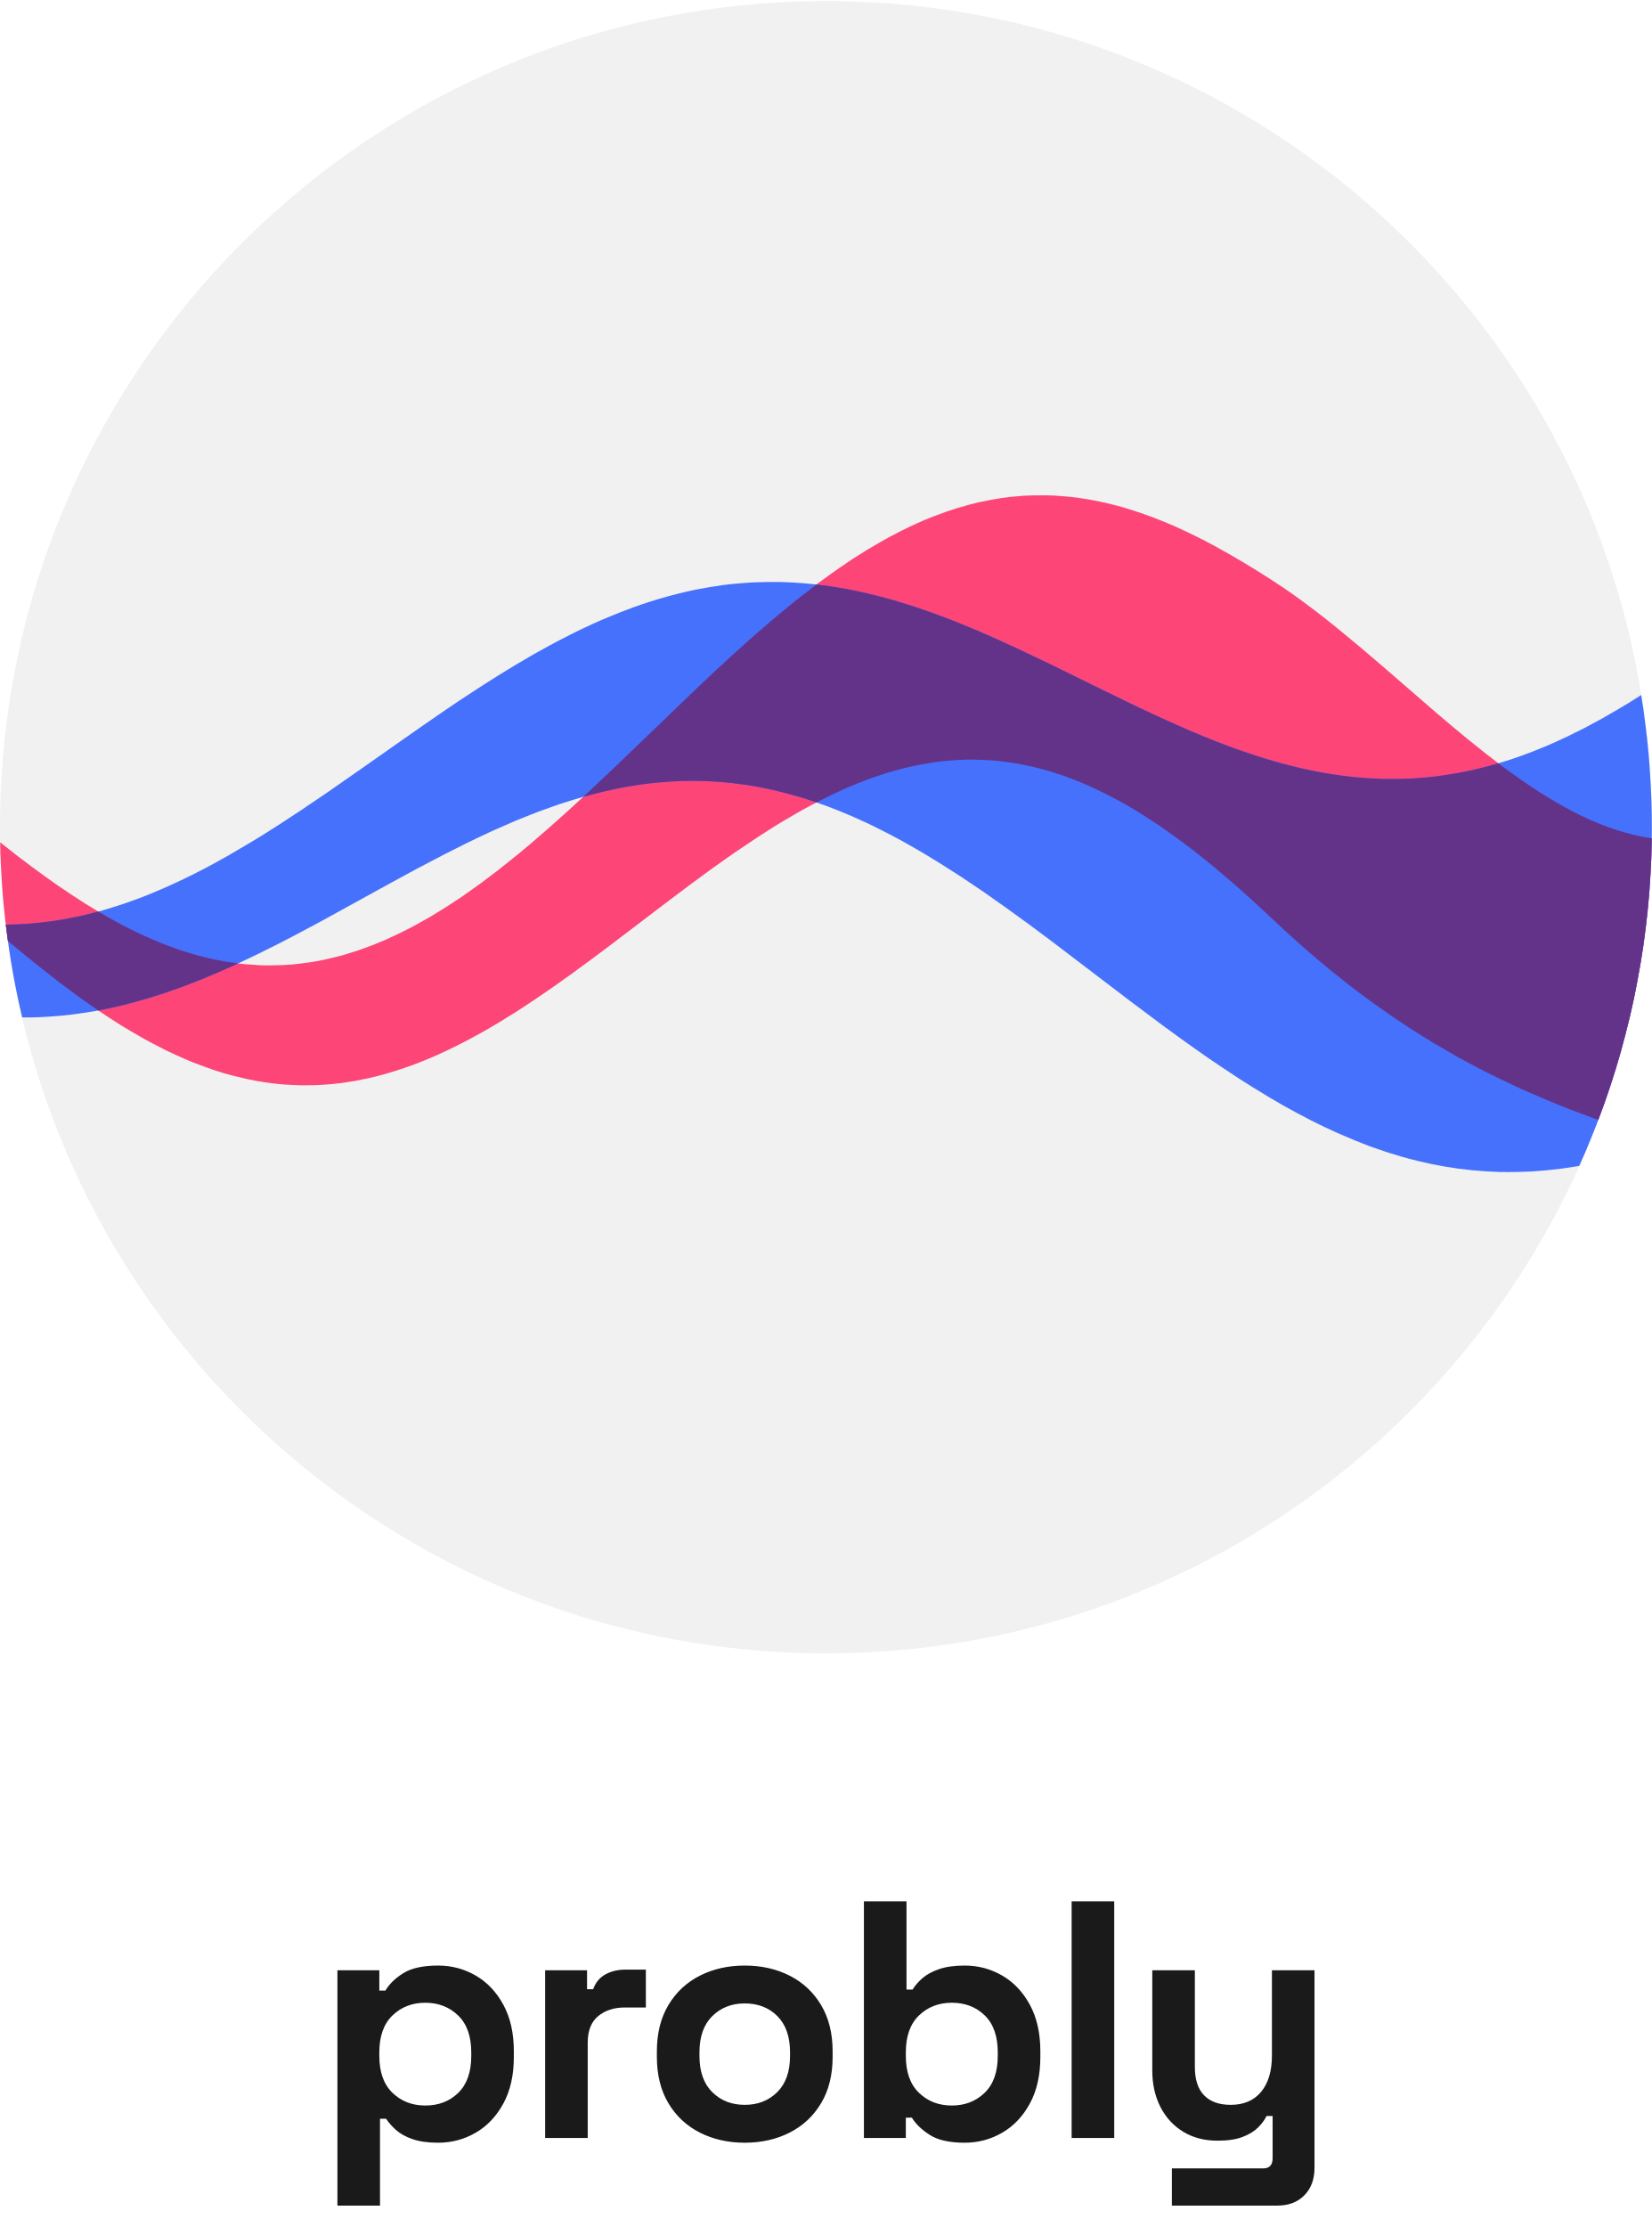
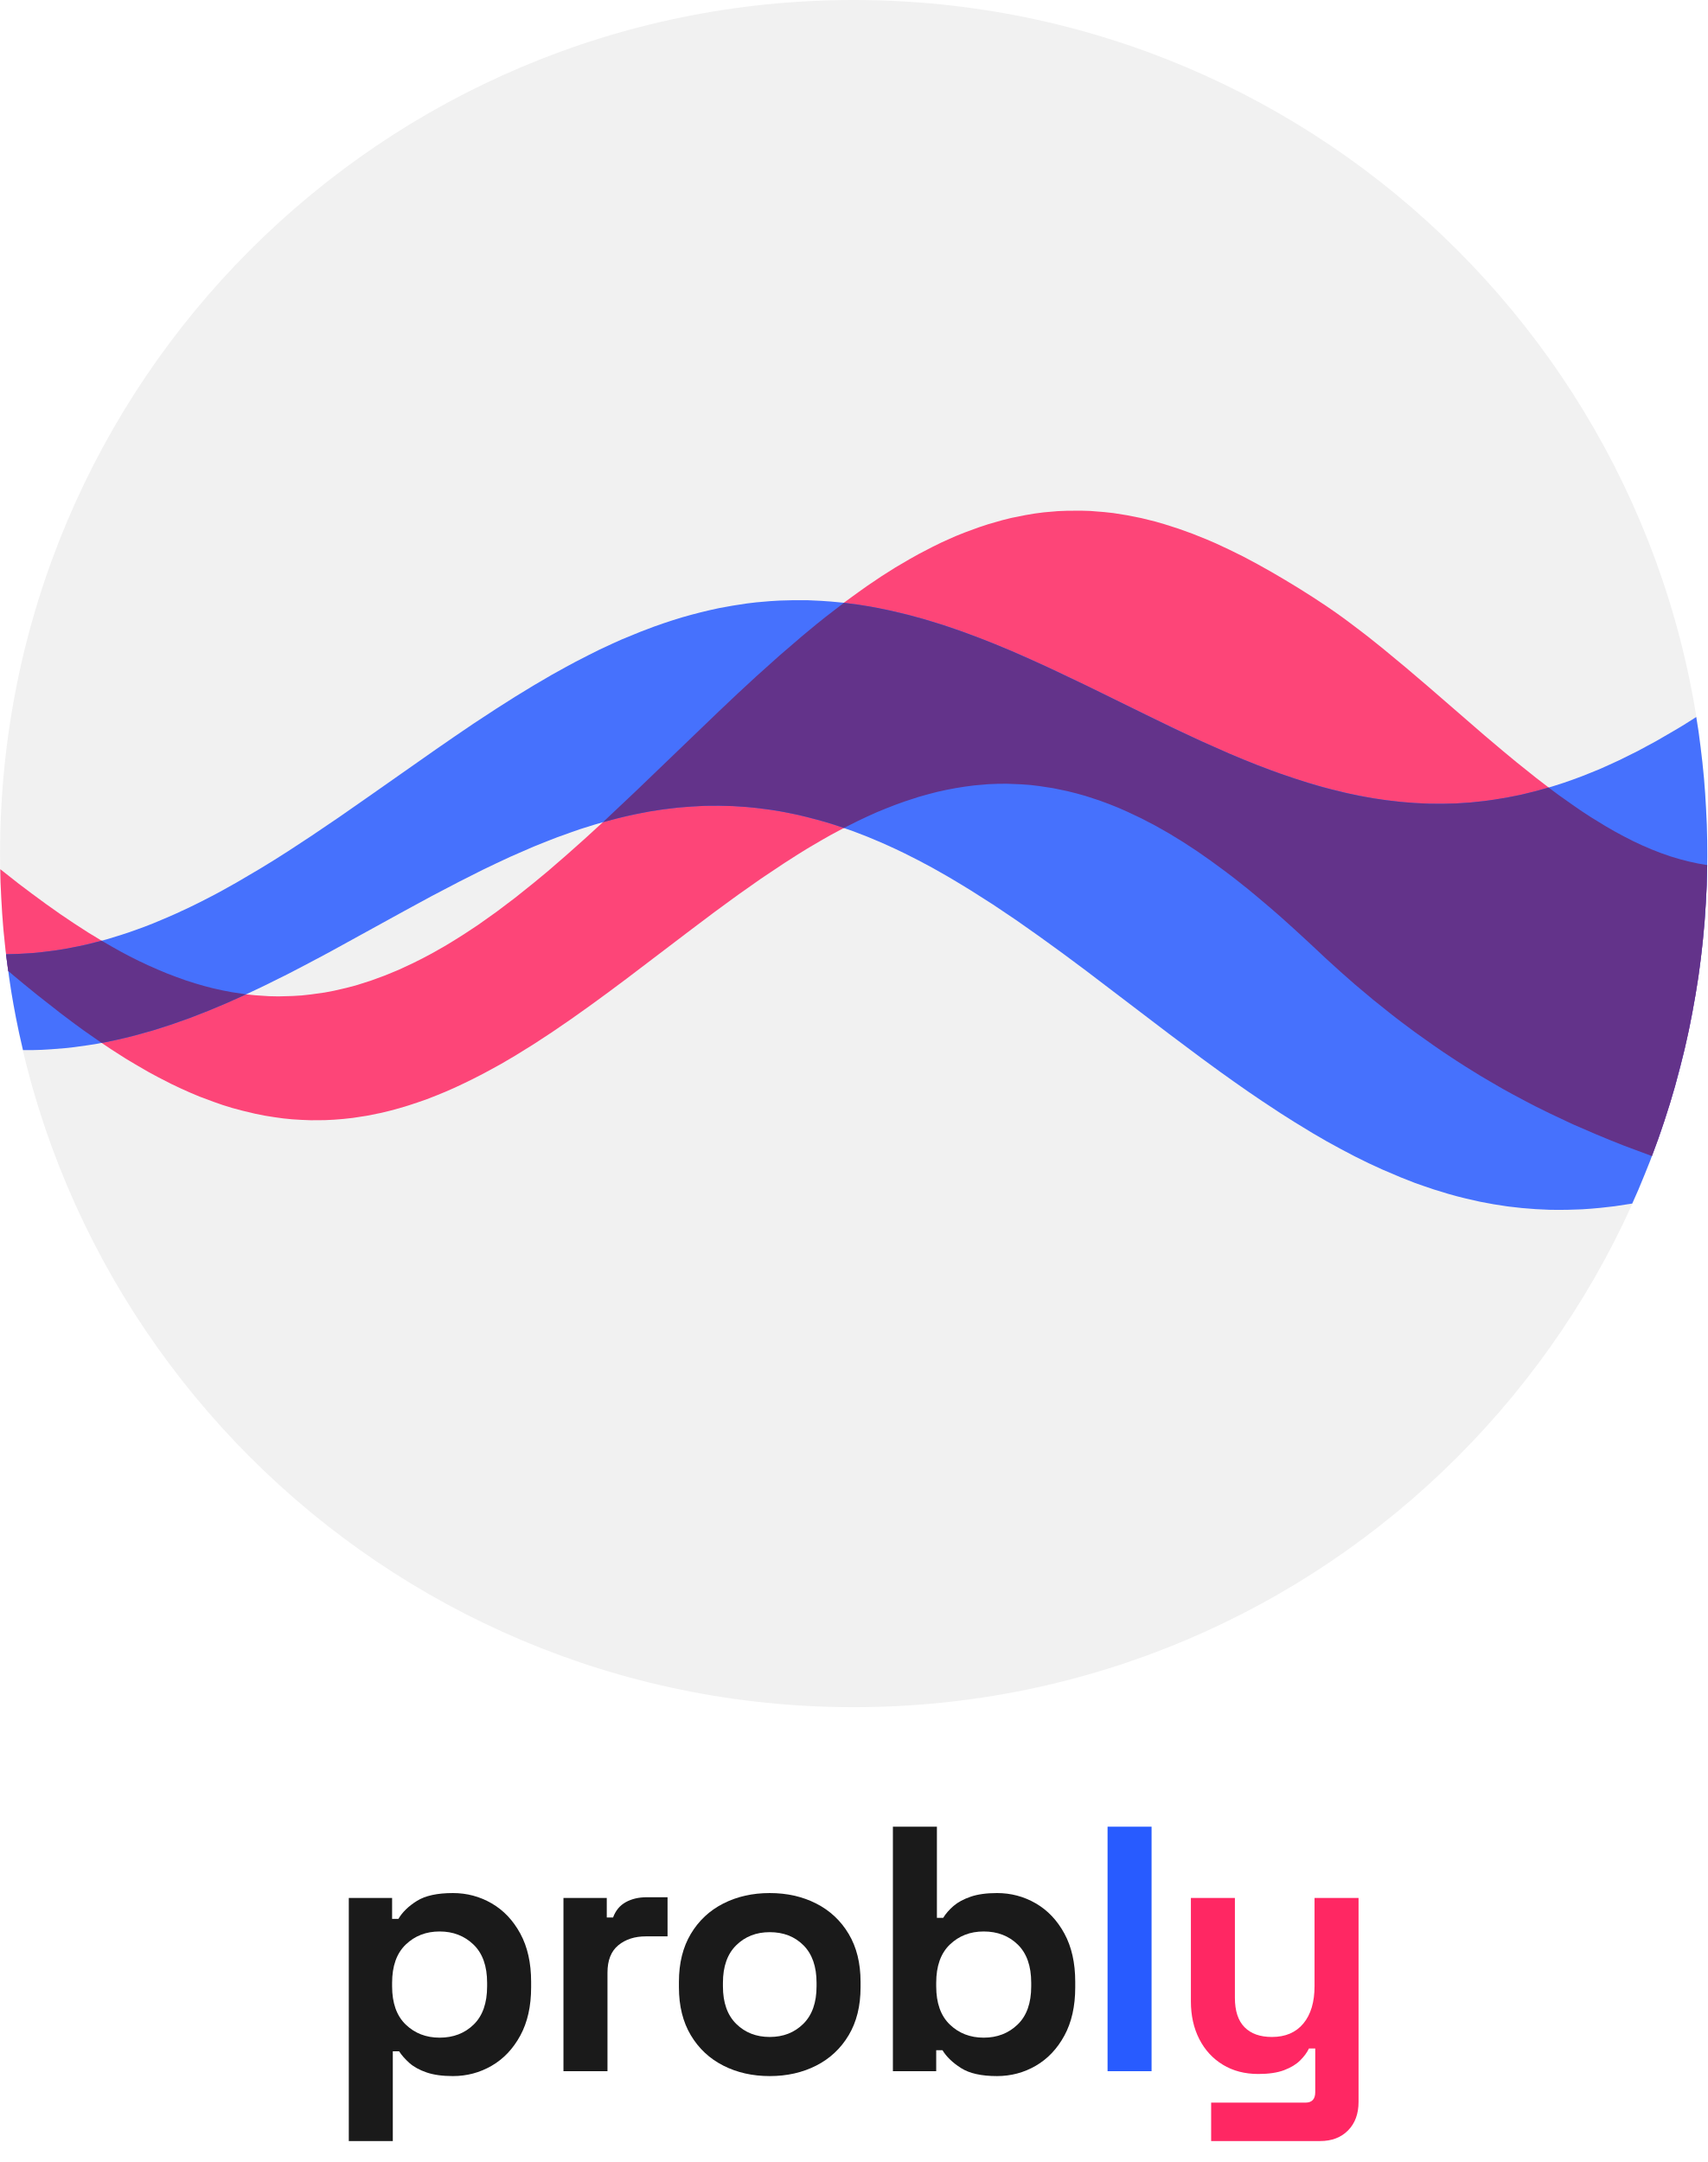
- <svg xmlns="http://www.w3.org/2000/svg" viewBox="0 0 184.00 247.76" width="184" height="248" role="img" aria-label="probly">
+ <svg xmlns="http://www.w3.org/2000/svg" viewBox="0 0 184.00 233.02" width="184" height="233" role="img" aria-label="probly">
  <g transform="translate(-8.000 -8.000) scale(1)">
    <circle cx="100" cy="100" r="92" fill="#f1f1f1" />
    <path d="M8.88,112.66 10.50,114.01 12.00,115.23 13.50,116.42 15.00,117.57 16.50,118.68 17.50,119.40 19.00,120.44 20.00,121.11 21.50,122.07 22.50,122.67 24.00,123.54 25.00,124.08 26.50,124.85 27.50,125.32 28.50,125.77 29.50,126.19 31.00,126.75 32.00,127.10 33.00,127.41 34.00,127.68 35.50,128.04 36.50,128.24 37.50,128.40 38.50,128.54 39.50,128.64 40.50,128.70 41.50,128.74 43.00,128.73 44.00,128.68 45.00,128.60 46.00,128.49 47.50,128.26 49.00,127.96 50.00,127.72 51.00,127.45 52.00,127.15 53.00,126.82 54.00,126.47 55.00,126.08 56.00,125.67 57.00,125.23 58.00,124.76 59.00,124.27 60.00,123.76 61.00,123.22 62.00,122.67 63.50,121.79 65.50,120.55 67.50,119.24 69.50,117.87 71.50,116.45 73.50,114.99 75.50,113.50 82.50,108.18 85.00,106.30 87.50,104.47 90.00,102.71 92.50,101.04 94.00,100.08 95.00,99.46 96.50,98.58 97.50,98.01 99.00,97.21 100.00,96.70 101.50,95.99 102.50,95.54 104.00,94.93 105.00,94.55 106.50,94.05 107.50,93.75 109.00,93.35 110.00,93.13 111.50,92.85 112.50,92.71 114.00,92.56 115.00,92.50 116.50,92.47 117.50,92.50 118.50,92.56 119.50,92.66 121.00,92.86 122.00,93.04 123.00,93.26 124.00,93.51 125.00,93.79 126.00,94.11 127.00,94.46 128.50,95.05 129.50,95.49 130.50,95.95 131.50,96.45 132.50,96.98 133.50,97.54 134.50,98.13 136.00,99.07 137.00,99.73 138.00,100.42 139.00,101.14 140.00,101.88 142.00,103.43 144.00,105.08 146.00,106.80 148.00,108.60 151.00,111.40 152.00,112.31 153.50,113.64 155.50,115.35 157.50,116.97 159.50,118.51 161.50,119.97 162.50,120.67 164.00,121.69 165.00,122.35 166.50,123.31 167.50,123.92 169.00,124.81 170.00,125.38 171.50,126.20 173.00,126.99 174.50,127.75 177.00,128.94 178.50,129.61 180.00,130.25 181.50,130.87 183.00,131.47 186.03,132.60 186.72,130.73 187.36,128.86 187.96,126.98 188.52,125.08 189.10,122.90 189.58,120.98 190.01,119.05 190.39,117.12 190.74,115.17 191.05,113.22 191.31,111.26 191.53,109.30 191.71,107.33 191.84,105.36 191.94,103.39 191.99,101.24 191.00,101.07 190.50,100.97 190.00,100.85 189.00,100.59 188.50,100.44 187.50,100.12 186.50,99.75 185.50,99.34 184.00,98.65 183.00,98.14 182.00,97.60 180.50,96.72 179.50,96.10 178.50,95.45 177.00,94.41 175.00,92.95 173.50,91.80 171.50,90.20 170.00,88.96 168.00,87.27 162.00,82.07 159.50,79.94 157.00,77.87 155.50,76.67 154.50,75.90 153.00,74.77 152.00,74.05 151.00,73.36 149.50,72.37 148.00,71.42 146.50,70.51 145.00,69.63 143.50,68.79 142.00,67.99 140.50,67.25 139.00,66.55 138.00,66.12 136.50,65.52 135.00,64.98 133.50,64.50 132.50,64.21 131.00,63.84 129.50,63.54 128.00,63.30 127.00,63.19 125.50,63.07 124.50,63.04 123.00,63.05 122.00,63.09 120.50,63.22 119.50,63.35 118.50,63.52 117.00,63.82 116.00,64.07 114.50,64.50 113.50,64.83 112.00,65.38 111.00,65.78 109.50,66.45 108.50,66.94 107.00,67.72 106.00,68.28 104.50,69.16 103.00,70.11 101.50,71.12 100.50,71.83 99.00,72.92 98.00,73.69 96.50,74.87 95.50,75.68 94.00,76.93 91.50,79.10 89.00,81.36 86.00,84.16 83.50,86.55 76.50,93.29 73.00,96.59 71.00,98.42 69.00,100.20 67.00,101.93 65.50,103.17 63.50,104.77 61.50,106.28 59.50,107.70 58.00,108.69 57.00,109.32 56.00,109.93 54.50,110.78 53.50,111.31 52.50,111.81 51.00,112.51 49.50,113.13 48.00,113.68 46.50,114.16 45.50,114.43 44.00,114.78 43.00,114.97 41.50,115.18 40.50,115.29 39.50,115.35 38.00,115.39 37.00,115.37 35.50,115.27 34.50,115.17 33.00,114.94 32.00,114.75 30.50,114.40 29.50,114.13 28.00,113.66 27.00,113.30 25.50,112.71 24.50,112.28 23.00,111.59 21.50,110.82 20.00,110.00 19.00,109.42 17.50,108.51 16.00,107.54 14.50,106.53 13.00,105.47 11.50,104.37 10.00,103.24 8.02,101.68 8.05,103.10 8.13,104.80 8.23,106.49 8.36,108.17 8.59,110.42Z" fill="#fd4578" />
    <path d="M10.47,121.18 11.50,121.18 12.50,121.15 13.50,121.09 15.00,120.97 16.00,120.86 17.50,120.65 18.50,120.49 20.00,120.20 21.00,119.98 22.50,119.61 23.50,119.34 25.00,118.90 26.00,118.58 27.50,118.06 28.50,117.70 30.00,117.12 32.00,116.29 34.50,115.18 36.50,114.23 39.00,112.99 41.00,111.95 43.50,110.62 51.50,106.22 54.50,104.59 57.50,103.02 60.00,101.76 61.50,101.04 63.00,100.34 65.50,99.25 67.00,98.65 68.00,98.26 69.50,97.72 70.50,97.37 72.00,96.90 73.00,96.61 74.50,96.21 75.50,95.97 77.00,95.65 78.00,95.46 79.00,95.30 80.00,95.17 81.50,95.00 82.50,94.93 83.50,94.87 84.50,94.84 86.00,94.85 87.00,94.88 88.00,94.94 89.00,95.03 90.00,95.14 91.50,95.35 92.50,95.52 94.00,95.83 95.00,96.07 96.50,96.47 97.50,96.76 99.00,97.26 100.00,97.61 101.50,98.19 103.00,98.82 104.50,99.50 105.50,99.98 107.00,100.74 108.50,101.54 110.00,102.39 111.00,102.98 112.50,103.89 115.00,105.48 117.50,107.16 120.00,108.92 122.50,110.73 125.00,112.59 134.00,119.44 137.50,122.06 139.50,123.52 141.00,124.59 142.50,125.64 144.00,126.66 146.00,127.98 147.50,128.93 149.50,130.15 151.00,131.02 152.50,131.84 154.00,132.63 155.50,133.37 157.00,134.06 159.00,134.91 160.50,135.50 161.50,135.85 162.50,136.19 164.00,136.65 165.00,136.93 166.00,137.18 167.50,137.52 169.00,137.80 170.50,138.03 172.00,138.20 173.50,138.32 175.00,138.39 176.00,138.40 177.00,138.39 178.50,138.34 179.50,138.27 180.50,138.18 182.00,138.01 183.91,137.72 184.56,136.25 185.21,134.68 185.84,133.11 186.43,131.52 187.00,129.93 187.53,128.32 188.04,126.71 188.52,125.08 188.96,123.45 189.38,121.81 189.76,120.16 190.12,118.50 190.39,117.12 190.69,115.45 190.96,113.78 191.20,112.10 191.41,110.42 191.58,108.74 191.73,107.05 191.84,105.36 191.93,103.67 191.98,101.98 192.00,100.28 191.99,98.59 191.95,96.90 191.87,95.20 191.77,93.51 191.64,91.83 191.47,90.14 191.27,88.46 191.05,86.78 190.81,85.28 189.50,86.11 188.50,86.71 186.50,87.87 184.50,88.95 182.50,89.94 181.50,90.40 180.50,90.85 179.50,91.26 178.50,91.66 177.50,92.03 176.50,92.38 175.50,92.70 174.50,93.00 173.50,93.27 172.50,93.52 171.50,93.75 170.50,93.94 169.50,94.12 168.50,94.27 167.50,94.39 166.50,94.49 165.50,94.56 164.50,94.61 163.50,94.63 162.50,94.63 161.50,94.60 160.50,94.55 159.50,94.48 158.50,94.38 157.00,94.19 156.00,94.04 155.00,93.86 153.50,93.56 151.50,93.08 150.00,92.67 148.00,92.07 146.00,91.39 144.00,90.65 142.50,90.06 140.50,89.23 138.50,88.35 136.50,87.44 133.00,85.77 126.00,82.34 123.00,80.89 120.50,79.72 118.00,78.59 116.50,77.95 115.00,77.33 112.50,76.36 111.00,75.82 110.00,75.48 108.50,75.01 107.50,74.71 106.00,74.30 104.50,73.93 103.00,73.61 102.00,73.42 100.50,73.17 99.00,72.97 97.50,72.83 96.50,72.76 95.00,72.69 93.50,72.69 92.00,72.73 91.00,72.79 89.50,72.92 88.50,73.04 87.00,73.27 85.50,73.54 84.50,73.76 83.50,74.00 82.50,74.26 81.50,74.54 80.50,74.85 79.50,75.18 78.50,75.53 77.00,76.10 75.00,76.92 74.00,77.37 72.50,78.07 71.50,78.57 70.00,79.34 69.00,79.88 67.50,80.71 65.50,81.88 63.50,83.10 61.50,84.37 59.00,86.01 57.00,87.37 55.00,88.75 47.50,94.01 44.50,96.10 41.50,98.13 39.00,99.77 37.50,100.72 36.00,101.64 33.50,103.11 32.00,103.95 31.00,104.49 29.50,105.26 28.50,105.75 27.00,106.45 26.00,106.89 24.50,107.52 23.50,107.91 22.00,108.45 21.00,108.78 19.50,109.24 18.50,109.51 17.00,109.87 16.00,110.09 14.50,110.36 13.50,110.50 12.00,110.68 11.00,110.76 10.00,110.81 8.64,110.85 9.00,113.50 9.21,114.89 9.45,116.28 9.71,117.67 10.05,119.33Z" fill="#4671fd" />
    <path d="M8.88,112.66 10.50,114.01 12.00,115.23 14.50,117.19 16.00,118.32 17.00,119.05 18.95,120.41 20.50,120.09 21.50,119.86 22.50,119.61 24.50,119.05 26.50,118.41 28.50,117.70 30.50,116.92 32.50,116.08 34.52,115.17 33.00,114.94 32.00,114.75 31.00,114.53 30.00,114.27 29.00,113.98 28.00,113.66 27.00,113.30 26.00,112.92 25.00,112.50 24.00,112.06 23.00,111.59 22.00,111.09 21.00,110.56 20.00,110.00 18.95,109.39 17.50,109.76 16.50,109.98 15.00,110.27 14.00,110.43 12.50,110.62 11.50,110.72 10.00,110.81 8.64,110.85ZM98.95,97.24 100.50,96.46 101.50,95.99 102.50,95.54 103.50,95.13 104.50,94.74 105.50,94.38 107.00,93.89 108.00,93.61 109.00,93.35 110.00,93.13 111.00,92.94 112.00,92.78 113.00,92.65 114.50,92.52 115.50,92.48 116.50,92.47 118.00,92.53 119.00,92.60 120.00,92.72 121.50,92.95 123.00,93.26 124.00,93.51 125.00,93.79 126.50,94.28 127.50,94.65 128.50,95.05 129.50,95.49 131.00,96.20 132.50,96.98 134.00,97.83 135.50,98.75 137.00,99.73 138.50,100.78 140.00,101.88 141.00,102.64 142.50,103.83 143.50,104.66 145.00,105.93 146.00,106.80 147.50,108.15 149.00,109.53 151.00,111.40 152.50,112.76 154.00,114.08 156.00,115.76 158.00,117.36 159.00,118.13 160.50,119.25 162.50,120.67 163.50,121.36 165.00,122.35 166.00,122.99 167.50,123.92 168.50,124.51 170.00,125.38 171.00,125.93 172.50,126.73 173.50,127.25 175.00,127.99 177.50,129.17 180.00,130.25 181.50,130.87 183.00,131.47 186.03,132.60 186.72,130.73 187.36,128.86 187.96,126.98 188.52,125.08 189.10,122.90 189.58,120.98 190.01,119.05 190.39,117.12 190.74,115.17 191.05,113.22 191.31,111.26 191.53,109.30 191.71,107.33 191.84,105.36 191.94,103.39 191.99,101.24 191.00,101.07 190.00,100.85 189.00,100.59 188.00,100.29 187.00,99.94 186.00,99.55 185.00,99.12 184.00,98.65 183.00,98.14 182.00,97.60 181.00,97.02 179.50,96.10 178.50,95.45 177.50,94.76 176.00,93.70 174.90,92.88 173.50,93.27 172.00,93.64 170.50,93.94 169.00,94.19 168.00,94.33 166.50,94.49 165.00,94.59 163.50,94.63 162.00,94.62 160.50,94.55 159.00,94.43 157.50,94.26 156.00,94.04 154.50,93.77 153.00,93.45 151.50,93.08 150.50,92.82 149.00,92.38 147.50,91.90 146.00,91.39 145.00,91.03 143.50,90.46 142.00,89.86 140.50,89.23 137.50,87.90 134.50,86.50 131.50,85.04 125.00,81.85 121.00,79.95 119.00,79.04 117.00,78.16 115.00,77.33 113.50,76.74 111.50,76.00 109.50,75.32 107.50,74.71 106.00,74.30 104.00,73.82 102.50,73.51 101.50,73.33 100.50,73.17 98.95,72.97 97.00,74.47 96.00,75.27 94.50,76.51 92.00,78.66 89.50,80.90 87.50,82.75 85.50,84.64 76.50,93.29 72.97,96.62 74.50,96.21 75.50,95.97 76.50,95.75 78.00,95.46 79.50,95.23 81.00,95.05 82.50,94.93 84.00,94.85 85.50,94.84 87.00,94.88 88.50,94.98 89.50,95.08 91.00,95.27 92.00,95.43 93.00,95.62 94.00,95.83 95.00,96.07 96.00,96.33 97.00,96.61 98.00,96.92Z" fill="#63338a" />
  </g>
-   <path d="M70 200V-496H194V-436H212Q229 -465 265.0 -487.5Q301 -510 368 -510Q428 -510 479.0 -480.5Q530 -451 561.0 -394.0Q592 -337 592 -256V-240Q592 -159 561.0 -102.0Q530 -45 479.0 -15.5Q428 14 368 14Q323 14 292.5 3.5Q262 -7 243.5 -23.5Q225 -40 214 -57H196V200ZM330 -96Q389 -96 427.5 -133.5Q466 -171 466 -243V-253Q466 -325 427.0 -362.5Q388 -400 330 -400Q272 -400 233.0 -362.5Q194 -325 194 -253V-243Q194 -171 233.0 -133.5Q272 -96 330 -96ZM684.562 0V-496H808.562V-440H826.562Q837.562 -470 863.062 -484.0Q888.562 -498 922.562 -498H982.562V-386H920.562Q872.562 -386 841.562 -360.5Q810.562 -335 810.562 -282V0ZM1275.125 14Q1201.125 14 1142.125 -16.0Q1083.125 -46 1049.125 -103.0Q1015.125 -160 1015.125 -240V-256Q1015.125 -336 1049.125 -393.0Q1083.125 -450 1142.125 -480.0Q1201.125 -510 1275.125 -510Q1349.125 -510 1408.125 -480.0Q1467.125 -450 1501.125 -393.0Q1535.125 -336 1535.125 -256V-240Q1535.125 -160 1501.125 -103.0Q1467.125 -46 1408.125 -16.0Q1349.125 14 1275.125 14ZM1275.125 -98Q1333.125 -98 1371.125 -135.5Q1409.125 -173 1409.125 -243V-253Q1409.125 -323 1371.625 -360.5Q1334.125 -398 1275.125 -398Q1217.125 -398 1179.125 -360.5Q1141.125 -323 1141.125 -253V-243Q1141.125 -173 1179.125 -135.5Q1217.125 -98 1275.125 -98ZM1925.688 14Q1858.688 14 1822.688 -9.0Q1786.688 -32 1769.688 -60H1751.688V0H1627.688V-700H1753.688V-439H1771.688Q1782.688 -457 1801.188 -473.0Q1819.688 -489 1850.188 -499.5Q1880.688 -510 1925.688 -510Q1985.688 -510 2036.688 -480.5Q2087.688 -451 2118.688 -394.0Q2149.688 -337 2149.688 -256V-240Q2149.688 -159 2118.688 -102.0Q2087.688 -45 2036.688 -15.5Q1985.688 14 1925.688 14ZM1887.688 -96Q1945.688 -96 1984.688 -133.5Q2023.688 -171 2023.688 -243V-253Q2023.688 -325 1985.188 -362.5Q1946.688 -400 1887.688 -400Q1829.688 -400 1790.688 -362.5Q1751.688 -325 1751.688 -253V-243Q1751.688 -171 1790.688 -133.5Q1829.688 -96 1887.688 -96ZM2242.25 0V-700H2368.25V0ZM2538.812 200V90H2808.812Q2836.812 90 2836.812 60V-65H2818.812Q2810.812 -48 2793.812 -31.0Q2776.812 -14 2747.812 -3.0Q2718.812 8 2673.812 8Q2615.812 8 2572.312 -18.5Q2528.812 -45 2504.812 -92.0Q2480.812 -139 2480.812 -200V-496H2606.812V-210Q2606.812 -154 2634.312 -126.0Q2661.812 -98 2712.812 -98Q2770.812 -98 2802.812 -136.5Q2834.812 -175 2834.812 -244V-496H2960.812V88Q2960.812 139 2930.812 169.5Q2900.812 200 2850.812 200Z" fill="#1A1A1A" transform="translate(34.949 237.967) scale(0.03765)" />
+   <path d="M37.585 230.762V204.56H42.253V206.819H42.931Q43.571 205.727 44.926 204.88Q46.281 204.033 48.804 204.033Q51.062 204.033 52.982 205.144Q54.902 206.254 56.069 208.4Q57.236 210.546 57.236 213.595V214.198Q57.236 217.247 56.069 219.393Q54.902 221.539 52.982 222.649Q51.062 223.76 48.804 223.76Q47.109 223.76 45.961 223.365Q44.813 222.969 44.116 222.348Q43.42 221.727 43.006 221.087H42.328V230.762ZM47.373 219.619Q49.594 219.619 51.044 218.207Q52.493 216.795 52.493 214.085V213.708Q52.493 210.998 51.025 209.586Q49.556 208.174 47.373 208.174Q45.189 208.174 43.721 209.586Q42.253 210.998 42.253 213.708V214.085Q42.253 216.795 43.721 218.207Q45.189 219.619 47.373 219.619Z" fill="#1A1A1A" />
+   <path d="M60.721 223.233V204.56H65.389V206.668H66.067Q66.481 205.539 67.441 205.012Q68.401 204.485 69.681 204.485H71.94V208.701H69.606Q67.799 208.701 66.632 209.661Q65.465 210.621 65.465 212.616V223.233Z" fill="#1A1A1A" />
+   <path d="M82.954 223.76Q80.168 223.76 77.947 222.631Q75.726 221.501 74.446 219.355Q73.166 217.209 73.166 214.198V213.595Q73.166 210.584 74.446 208.438Q75.726 206.292 77.947 205.162Q80.168 204.033 82.954 204.033Q85.74 204.033 87.961 205.162Q90.182 206.292 91.462 208.438Q92.742 210.584 92.742 213.595V214.198Q92.742 217.209 91.462 219.355Q90.182 221.501 87.961 222.631Q85.74 223.76 82.954 223.76ZM82.954 219.544Q85.138 219.544 86.568 218.132Q87.999 216.72 87.999 214.085V213.708Q87.999 211.073 86.587 209.661Q85.175 208.249 82.954 208.249Q80.771 208.249 79.34 209.661Q77.909 211.073 77.909 213.708V214.085Q77.909 216.72 79.34 218.132Q80.771 219.544 82.954 219.544Z" fill="#1A1A1A" />
+   <path d="M107.446 223.76Q104.924 223.76 103.568 222.894Q102.213 222.028 101.573 220.974H100.895V223.233H96.227V196.88H100.971V206.706H101.648Q102.062 206.028 102.759 205.426Q103.455 204.824 104.604 204.428Q105.752 204.033 107.446 204.033Q109.705 204.033 111.625 205.144Q113.545 206.254 114.712 208.4Q115.879 210.546 115.879 213.595V214.198Q115.879 217.247 114.712 219.393Q113.545 221.539 111.625 222.649Q109.705 223.76 107.446 223.76ZM106.015 219.619Q108.199 219.619 109.667 218.207Q111.135 216.795 111.135 214.085V213.708Q111.135 210.998 109.686 209.586Q108.236 208.174 106.015 208.174Q103.832 208.174 102.364 209.586Q100.895 210.998 100.895 213.708V214.085Q100.895 216.795 102.364 218.207Q103.832 219.619 106.015 219.619Z" fill="#1A1A1A" />
+   <path d="M119.364 223.233V196.88H124.107V223.233Z" fill="#285bff" />
+   <path d="M130.528 230.762V226.621H140.693Q141.747 226.621 141.747 225.492V220.786H141.069Q140.768 221.426 140.128 222.066Q139.488 222.706 138.396 223.12Q137.305 223.534 135.611 223.534Q133.427 223.534 131.789 222.536Q130.152 221.539 129.248 219.769Q128.345 218.0 128.345 215.704V204.56H133.088V215.327Q133.088 217.435 134.124 218.489Q135.159 219.544 137.079 219.544Q139.262 219.544 140.467 218.094Q141.672 216.645 141.672 214.047V204.56H146.415V226.546Q146.415 228.466 145.286 229.614Q144.156 230.762 142.274 230.762Z" fill="#ff2763" />
</svg>
